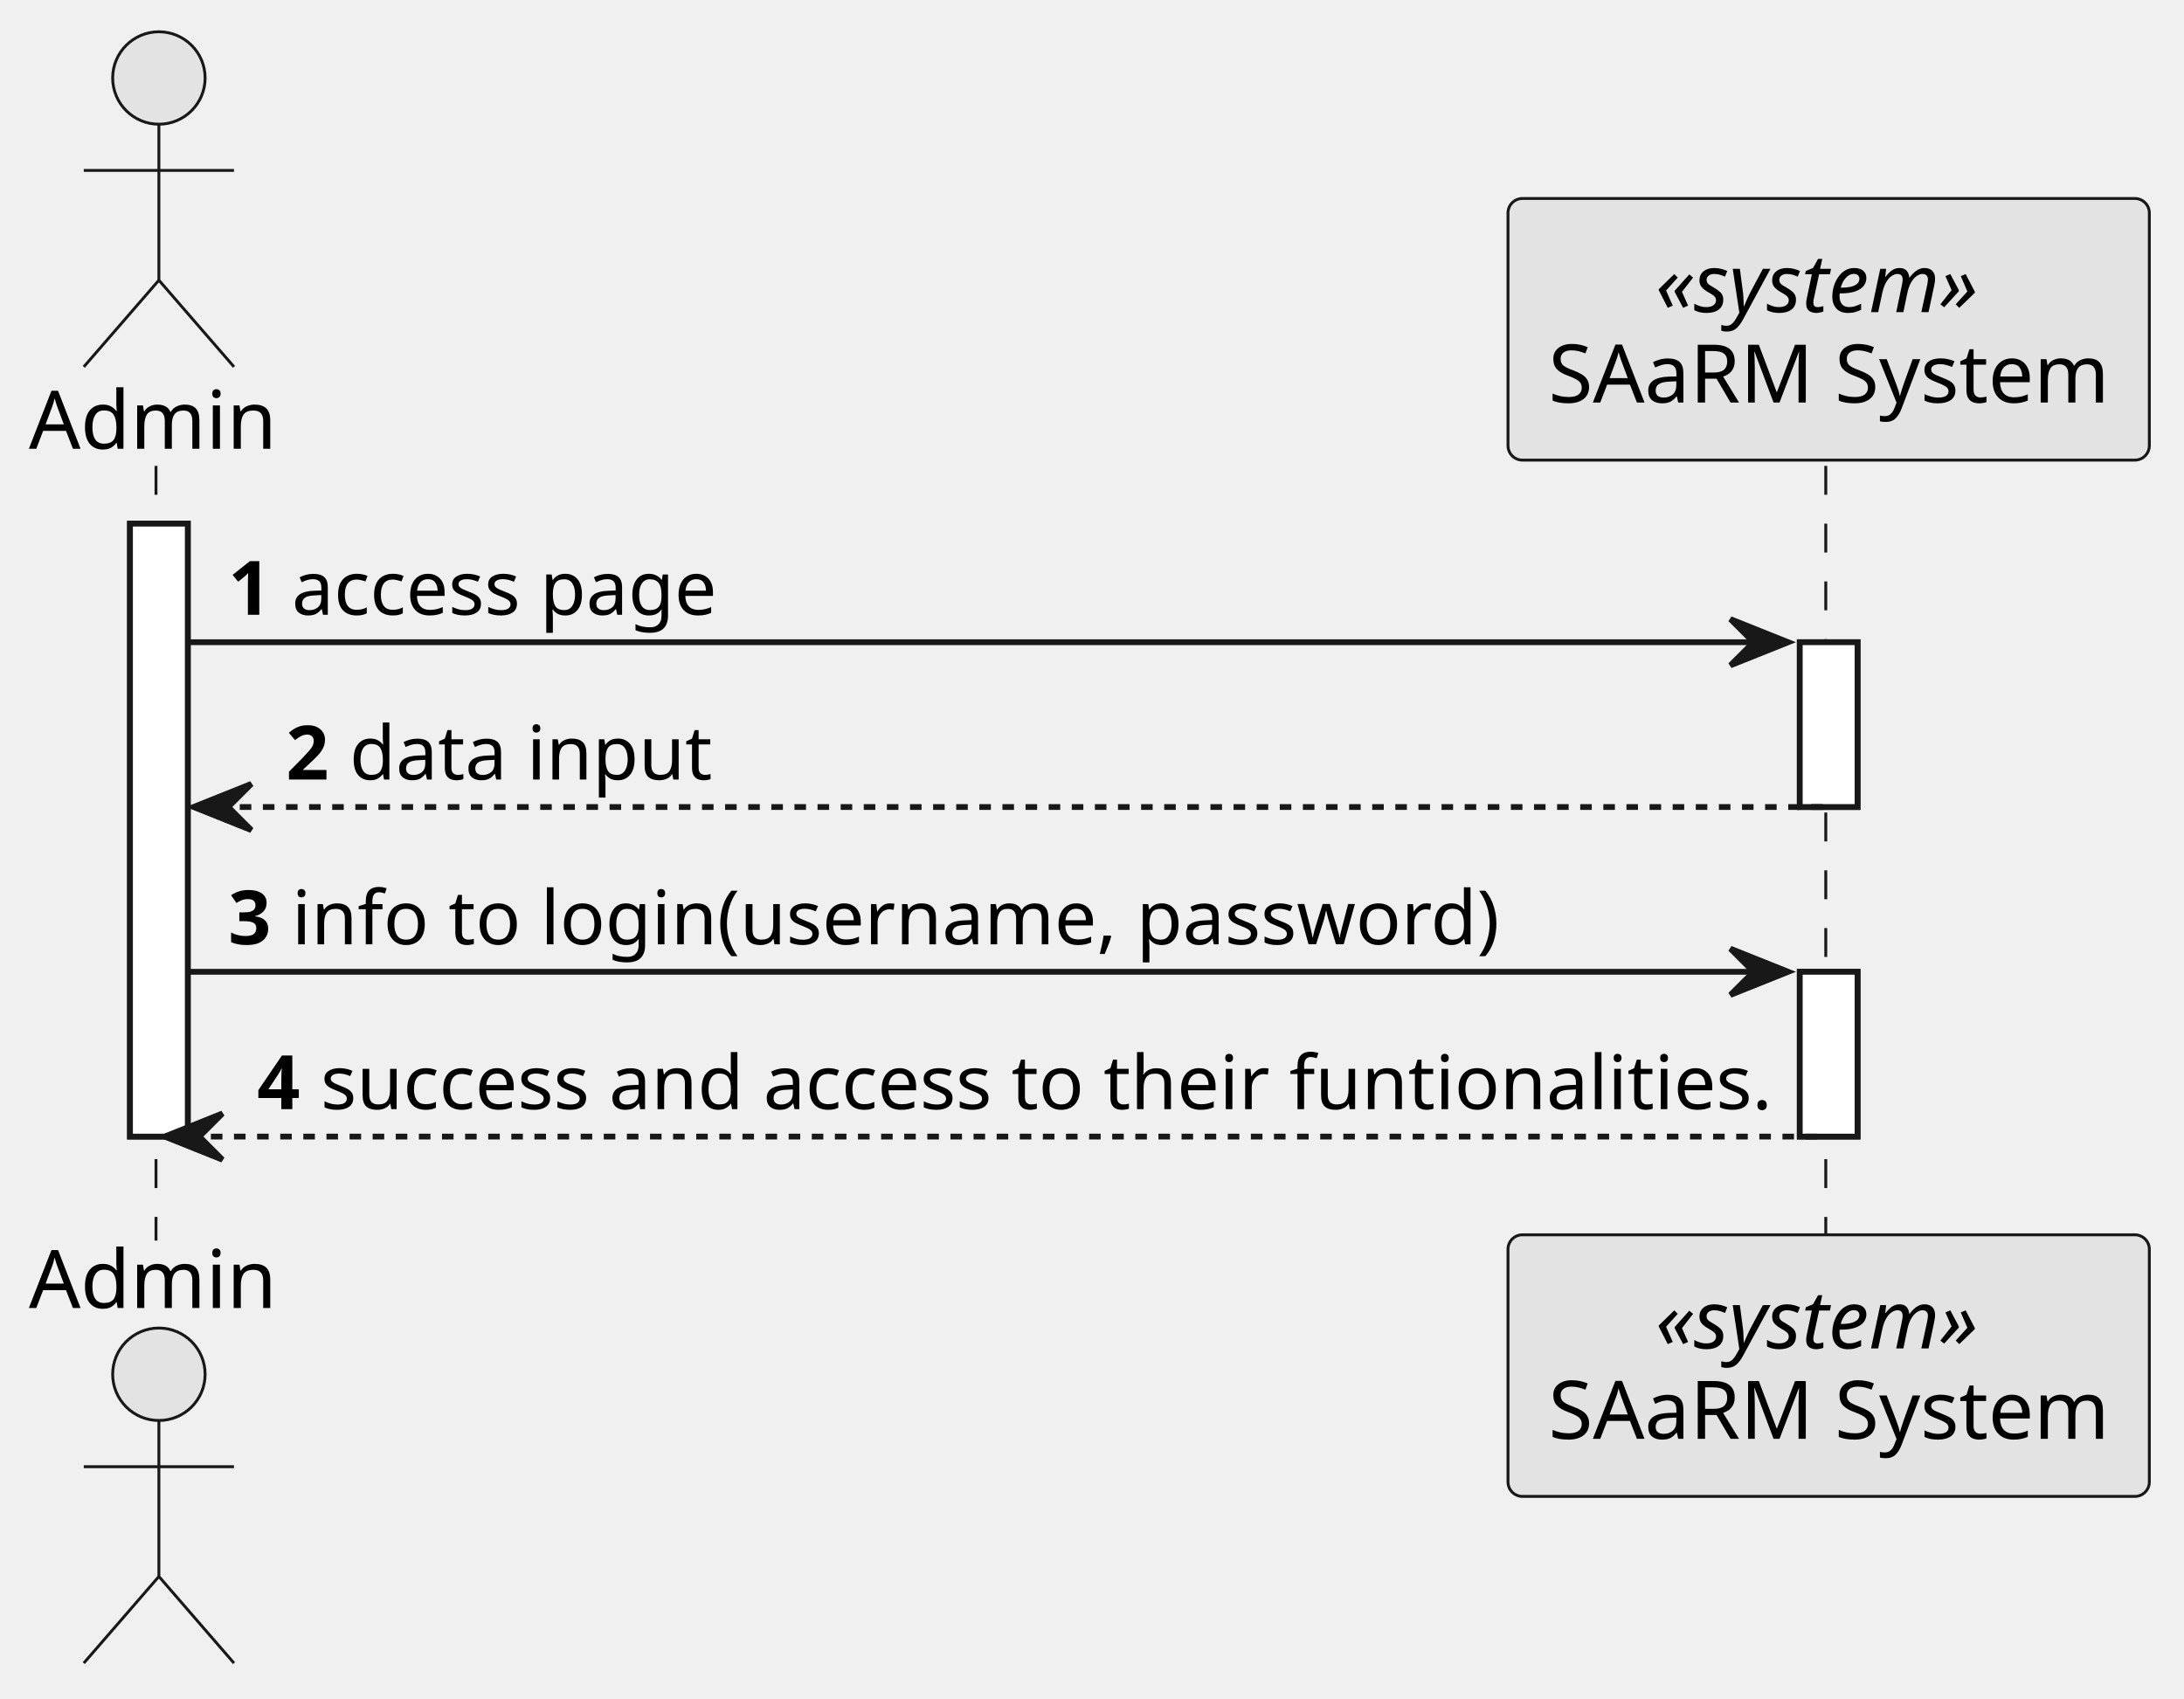
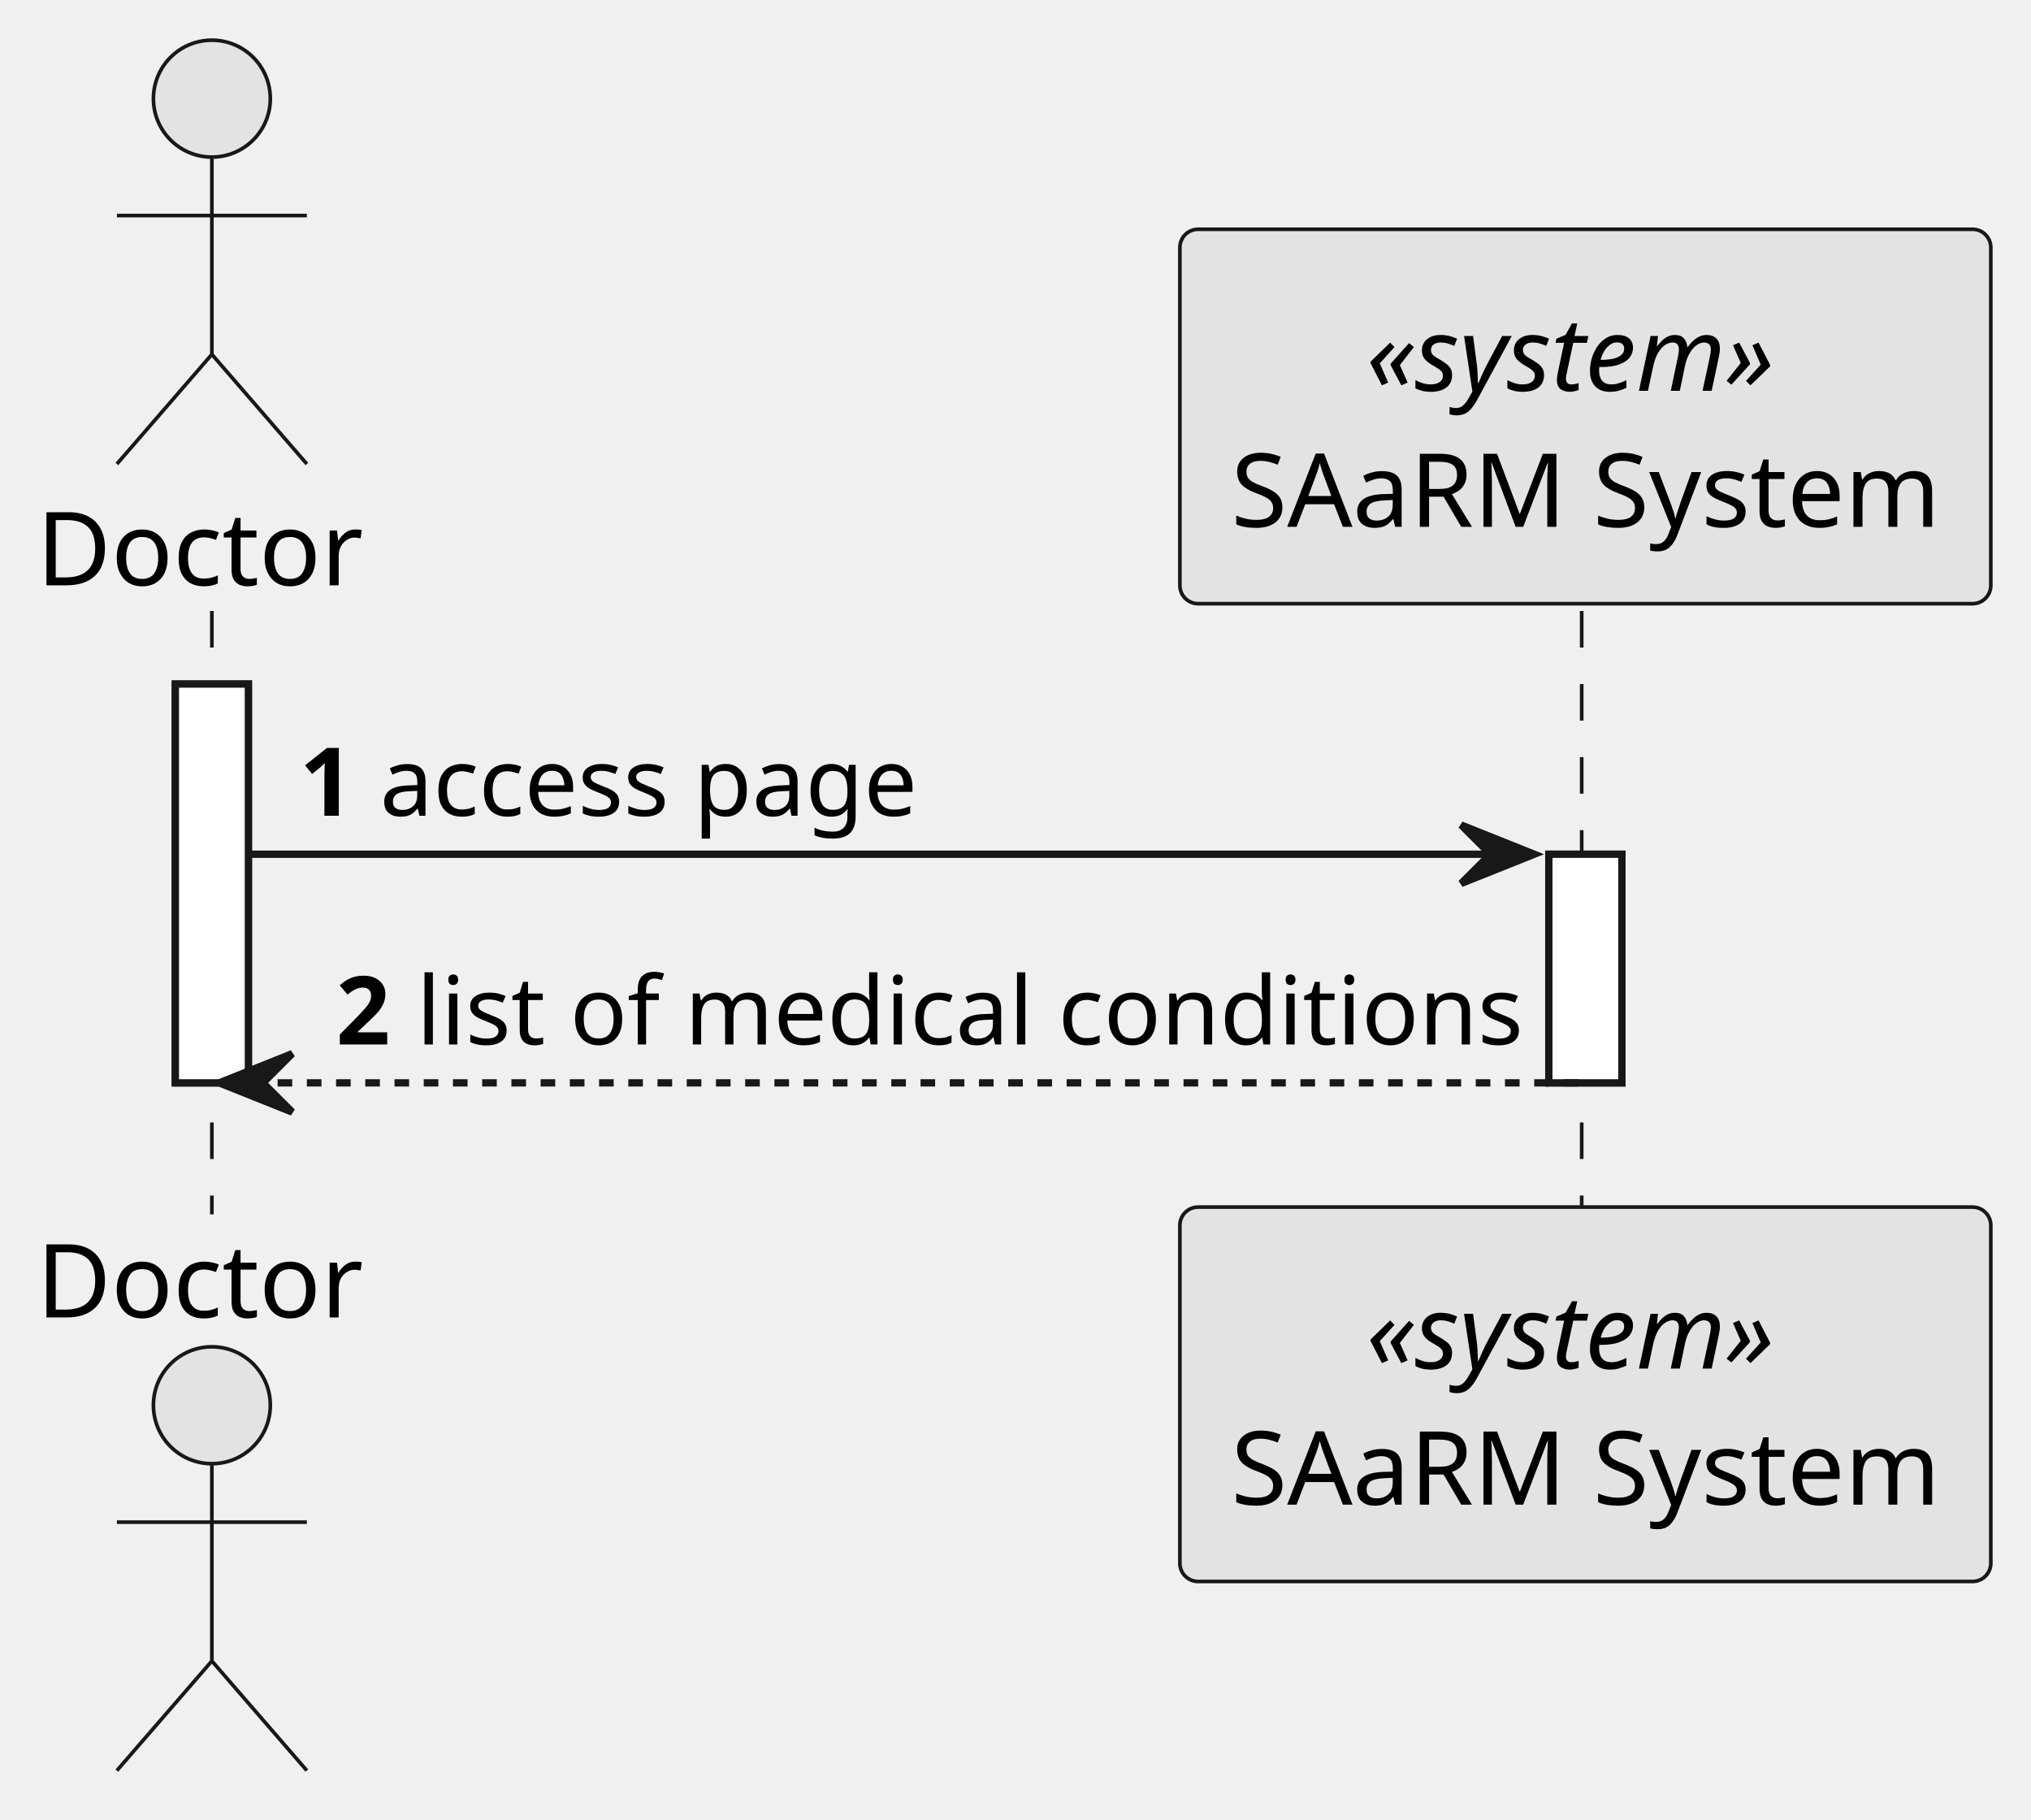
- <svg xmlns="http://www.w3.org/2000/svg" contentStyleType="text/css" height="294px" preserveAspectRatio="none" style="width:378px;height:294px;background:#FFFFFF;" version="1.1" viewBox="0 0 378 294" width="378px" zoomAndPan="magnify">
+ <svg xmlns="http://www.w3.org/2000/svg" contentStyleType="text/css" height="249px" preserveAspectRatio="none" style="width:278px;height:249px;background:#FFFFFF;" version="1.1" viewBox="0 0 278 249" width="278px" zoomAndPan="magnify">
  <defs />
  <g>
-     <rect fill="#FFFFFF" height="106.094" style="stroke:#181818;stroke-width:1.0;" width="10" x="22.5" y="90.641" />
-     <rect fill="#FFFFFF" height="28.523" style="stroke:#181818;stroke-width:1.0;" width="10" x="311.5" y="111.164" />
-     <rect fill="#FFFFFF" height="28.523" style="stroke:#181818;stroke-width:1.0;" width="10" x="311.5" y="168.211" />
-     <line style="stroke:#181818;stroke-width:0.5;stroke-dasharray:5.0,5.0;" x1="27" x2="27" y1="80.641" y2="214.734" />
-     <line style="stroke:#181818;stroke-width:0.5;stroke-dasharray:5.0,5.0;" x1="316" x2="316" y1="80.641" y2="214.734" />
-     <text fill="#000000" font-family="sans-serif" font-size="14" lengthAdjust="spacing" textLength="39" x="5" y="77.674">Admin</text>
-     <ellipse cx="27.5" cy="13.5" fill="#E3E3E3" rx="8" ry="8" style="stroke:#181818;stroke-width:0.5;" />
-     <path d="M27.5,21.5 L27.5,48.5 M14.5,29.5 L40.5,29.5 M27.5,48.5 L14.5,63.5 M27.5,48.5 L40.5,63.5 " fill="none" style="stroke:#181818;stroke-width:0.5;" />
-     <text fill="#000000" font-family="sans-serif" font-size="14" lengthAdjust="spacing" textLength="39" x="5" y="226.408">Admin</text>
-     <ellipse cx="27.5" cy="237.875" fill="#E3E3E3" rx="8" ry="8" style="stroke:#181818;stroke-width:0.5;" />
-     <path d="M27.5,245.875 L27.5,272.875 M14.5,253.875 L40.5,253.875 M27.5,272.875 L14.5,287.875 M27.5,272.875 L40.5,287.875 " fill="none" style="stroke:#181818;stroke-width:0.5;" />
-     <rect fill="#E3E3E3" height="45.281" rx="2.5" ry="2.5" style="stroke:#181818;stroke-width:0.5;" width="111" x="261" y="34.359" />
-     <text fill="#000000" font-family="sans-serif" font-size="14" font-style="italic" lengthAdjust="spacing" textLength="60" x="286.5" y="54.033">«system»</text>
-     <text fill="#000000" font-family="sans-serif" font-size="14" lengthAdjust="spacing" textLength="97" x="268" y="69.674">SAaRM System</text>
-     <rect fill="#E3E3E3" height="45.281" rx="2.5" ry="2.5" style="stroke:#181818;stroke-width:0.5;" width="111" x="261" y="213.734" />
-     <text fill="#000000" font-family="sans-serif" font-size="14" font-style="italic" lengthAdjust="spacing" textLength="60" x="286.5" y="233.408">«system»</text>
-     <text fill="#000000" font-family="sans-serif" font-size="14" lengthAdjust="spacing" textLength="97" x="268" y="249.049">SAaRM System</text>
-     <rect fill="#FFFFFF" height="106.094" style="stroke:#181818;stroke-width:1.0;" width="10" x="22.5" y="90.641" />
-     <rect fill="#FFFFFF" height="28.523" style="stroke:#181818;stroke-width:1.0;" width="10" x="311.5" y="111.164" />
-     <rect fill="#FFFFFF" height="28.523" style="stroke:#181818;stroke-width:1.0;" width="10" x="311.5" y="168.211" />
-     <polygon fill="#181818" points="299.5,107.164,309.5,111.164,299.5,115.164,303.5,111.164" style="stroke:#181818;stroke-width:1.0;" />
-     <line style="stroke:#181818;stroke-width:1.0;" x1="32.5" x2="305.5" y1="111.164" y2="111.164" />
-     <text fill="#000000" font-family="sans-serif" font-size="13" font-weight="bold" lengthAdjust="spacing" textLength="7" x="39.5" y="106.409">1</text>
-     <text fill="#000000" font-family="sans-serif" font-size="13" lengthAdjust="spacing" textLength="74" x="50.5" y="106.409">access page</text>
-     <polygon fill="#181818" points="43.5,135.688,33.5,139.688,43.5,143.688,39.5,139.688" style="stroke:#181818;stroke-width:1.0;" />
-     <line style="stroke:#181818;stroke-width:1.0;stroke-dasharray:2.0,2.0;" x1="37.5" x2="315.5" y1="139.688" y2="139.688" />
-     <text fill="#000000" font-family="sans-serif" font-size="13" font-weight="bold" lengthAdjust="spacing" textLength="7" x="49.5" y="134.933">2</text>
-     <text fill="#000000" font-family="sans-serif" font-size="13" lengthAdjust="spacing" textLength="57" x="60.5" y="134.933">data input</text>
-     <polygon fill="#181818" points="299.5,164.211,309.5,168.211,299.5,172.211,303.5,168.211" style="stroke:#181818;stroke-width:1.0;" />
-     <line style="stroke:#181818;stroke-width:1.0;" x1="32.5" x2="305.5" y1="168.211" y2="168.211" />
-     <text fill="#000000" font-family="sans-serif" font-size="13" font-weight="bold" lengthAdjust="spacing" textLength="7" x="39.5" y="163.456">3</text>
-     <text fill="#000000" font-family="sans-serif" font-size="13" lengthAdjust="spacing" textLength="194" x="50.5" y="163.456">info to login(username, password)</text>
-     <polygon fill="#181818" points="38.5,192.734,28.5,196.734,38.5,200.734,34.5,196.734" style="stroke:#181818;stroke-width:1.0;" />
-     <line style="stroke:#181818;stroke-width:1.0;stroke-dasharray:2.0,2.0;" x1="32.5" x2="315.5" y1="196.734" y2="196.734" />
-     <text fill="#000000" font-family="sans-serif" font-size="13" font-weight="bold" lengthAdjust="spacing" textLength="7" x="44.5" y="191.98">4</text>
-     <text fill="#000000" font-family="sans-serif" font-size="13" lengthAdjust="spacing" textLength="244" x="55.5" y="191.98">success and access to their funtionalities.</text>
+     <rect fill="#FFFFFF" height="54.582" style="stroke:#181818;stroke-width:1.0;" width="10" x="24" y="93.621" />
+     <rect fill="#FFFFFF" height="31.291" style="stroke:#181818;stroke-width:1.0;" width="10" x="212" y="116.912" />
+     <line style="stroke:#181818;stroke-width:0.5;stroke-dasharray:5.0,5.0;" x1="29" x2="29" y1="83.621" y2="166.203" />
+     <line style="stroke:#181818;stroke-width:0.5;stroke-dasharray:5.0,5.0;" x1="216.5" x2="216.5" y1="83.621" y2="166.203" />
+     <text fill="#000000" font-family="sans-serif" font-size="14" lengthAdjust="spacing" textLength="42" x="5" y="80.107">Doctor</text>
+     <ellipse cx="29" cy="13.5" fill="#E3E3E3" rx="8" ry="8" style="stroke:#181818;stroke-width:0.5;" />
+     <path d="M29,21.5 L29,48.5 M16,29.5 L42,29.5 M29,48.5 L16,63.5 M29,48.5 L42,63.5 " fill="none" style="stroke:#181818;stroke-width:0.5;" />
+     <text fill="#000000" font-family="sans-serif" font-size="14" lengthAdjust="spacing" textLength="42" x="5" y="180.31">Doctor</text>
+     <ellipse cx="29" cy="192.324" fill="#E3E3E3" rx="8" ry="8" style="stroke:#181818;stroke-width:0.5;" />
+     <path d="M29,200.324 L29,227.324 M16,208.324 L42,208.324 M29,227.324 L16,242.324 M29,227.324 L42,242.324 " fill="none" style="stroke:#181818;stroke-width:0.5;" />
+     <rect fill="#E3E3E3" height="51.242" rx="2.5" ry="2.5" style="stroke:#181818;stroke-width:0.5;" width="111" x="161.5" y="31.379" />
+     <text fill="#000000" font-family="sans-serif" font-size="14" font-style="italic" lengthAdjust="spacing" textLength="60" x="187" y="53.486">«system»</text>
+     <text fill="#000000" font-family="sans-serif" font-size="14" lengthAdjust="spacing" textLength="97" x="168.5" y="72.107">SAaRM System</text>
+     <rect fill="#E3E3E3" height="51.242" rx="2.5" ry="2.5" style="stroke:#181818;stroke-width:0.5;" width="111" x="161.5" y="165.203" />
+     <text fill="#000000" font-family="sans-serif" font-size="14" font-style="italic" lengthAdjust="spacing" textLength="60" x="187" y="187.31">«system»</text>
+     <text fill="#000000" font-family="sans-serif" font-size="14" lengthAdjust="spacing" textLength="97" x="168.5" y="205.932">SAaRM System</text>
+     <rect fill="#FFFFFF" height="54.582" style="stroke:#181818;stroke-width:1.0;" width="10" x="24" y="93.621" />
+     <rect fill="#FFFFFF" height="31.291" style="stroke:#181818;stroke-width:1.0;" width="10" x="212" y="116.912" />
+     <polygon fill="#181818" points="200,112.912,210,116.912,200,120.912,204,116.912" style="stroke:#181818;stroke-width:1.0;" />
+     <line style="stroke:#181818;stroke-width:1.0;" x1="34" x2="206" y1="116.912" y2="116.912" />
+     <text fill="#000000" font-family="sans-serif" font-size="13" font-weight="bold" lengthAdjust="spacing" textLength="7" x="41" y="111.649">1</text>
+     <text fill="#000000" font-family="sans-serif" font-size="13" lengthAdjust="spacing" textLength="74" x="52" y="111.649">access page</text>
+     <polygon fill="#181818" points="40,144.203,30,148.203,40,152.203,36,148.203" style="stroke:#181818;stroke-width:1.0;" />
+     <line style="stroke:#181818;stroke-width:1.0;stroke-dasharray:2.0,2.0;" x1="34" x2="216" y1="148.203" y2="148.203" />
+     <text fill="#000000" font-family="sans-serif" font-size="13" font-weight="bold" lengthAdjust="spacing" textLength="7" x="46" y="142.94">2</text>
+     <text fill="#000000" font-family="sans-serif" font-size="13" lengthAdjust="spacing" textLength="143" x="57" y="142.94">list of medical conditions</text>
  </g>
</svg>
